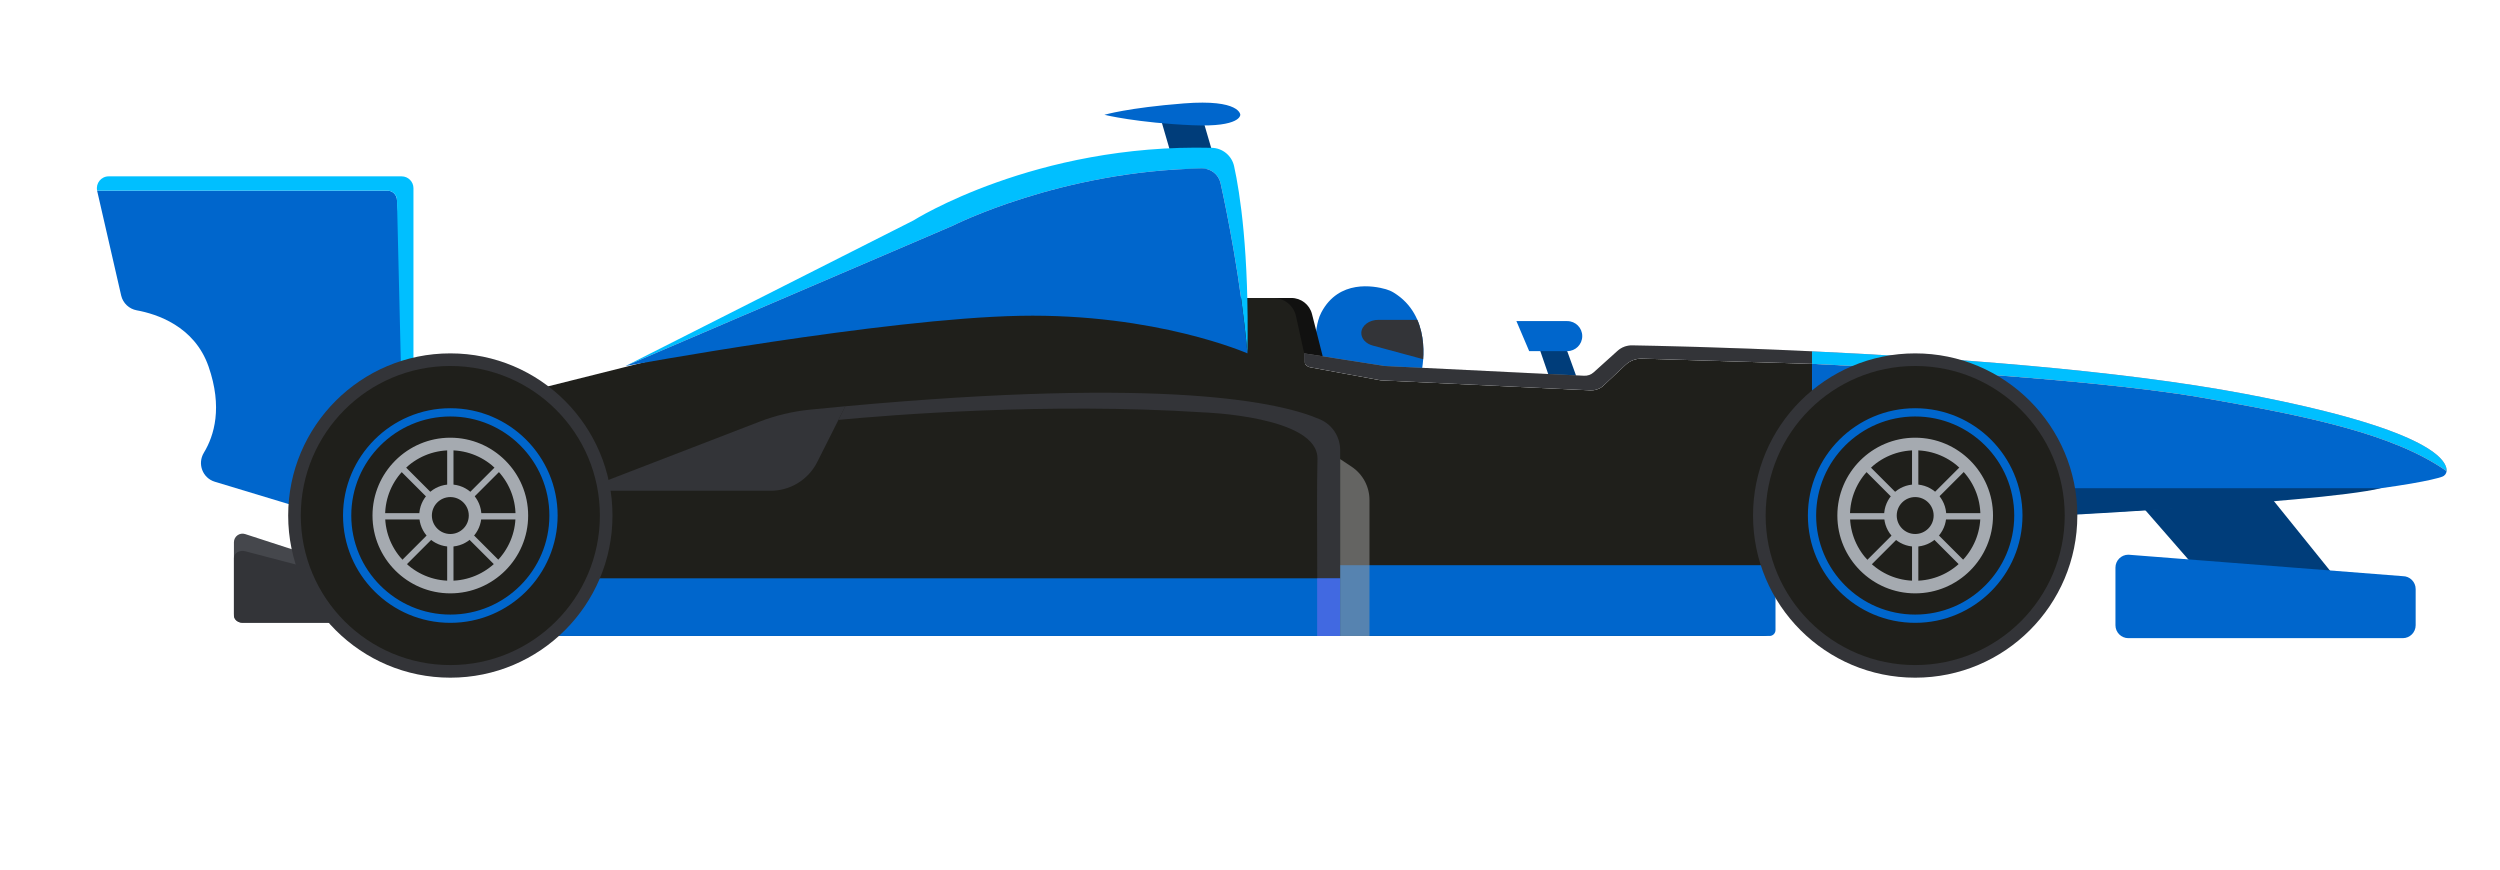
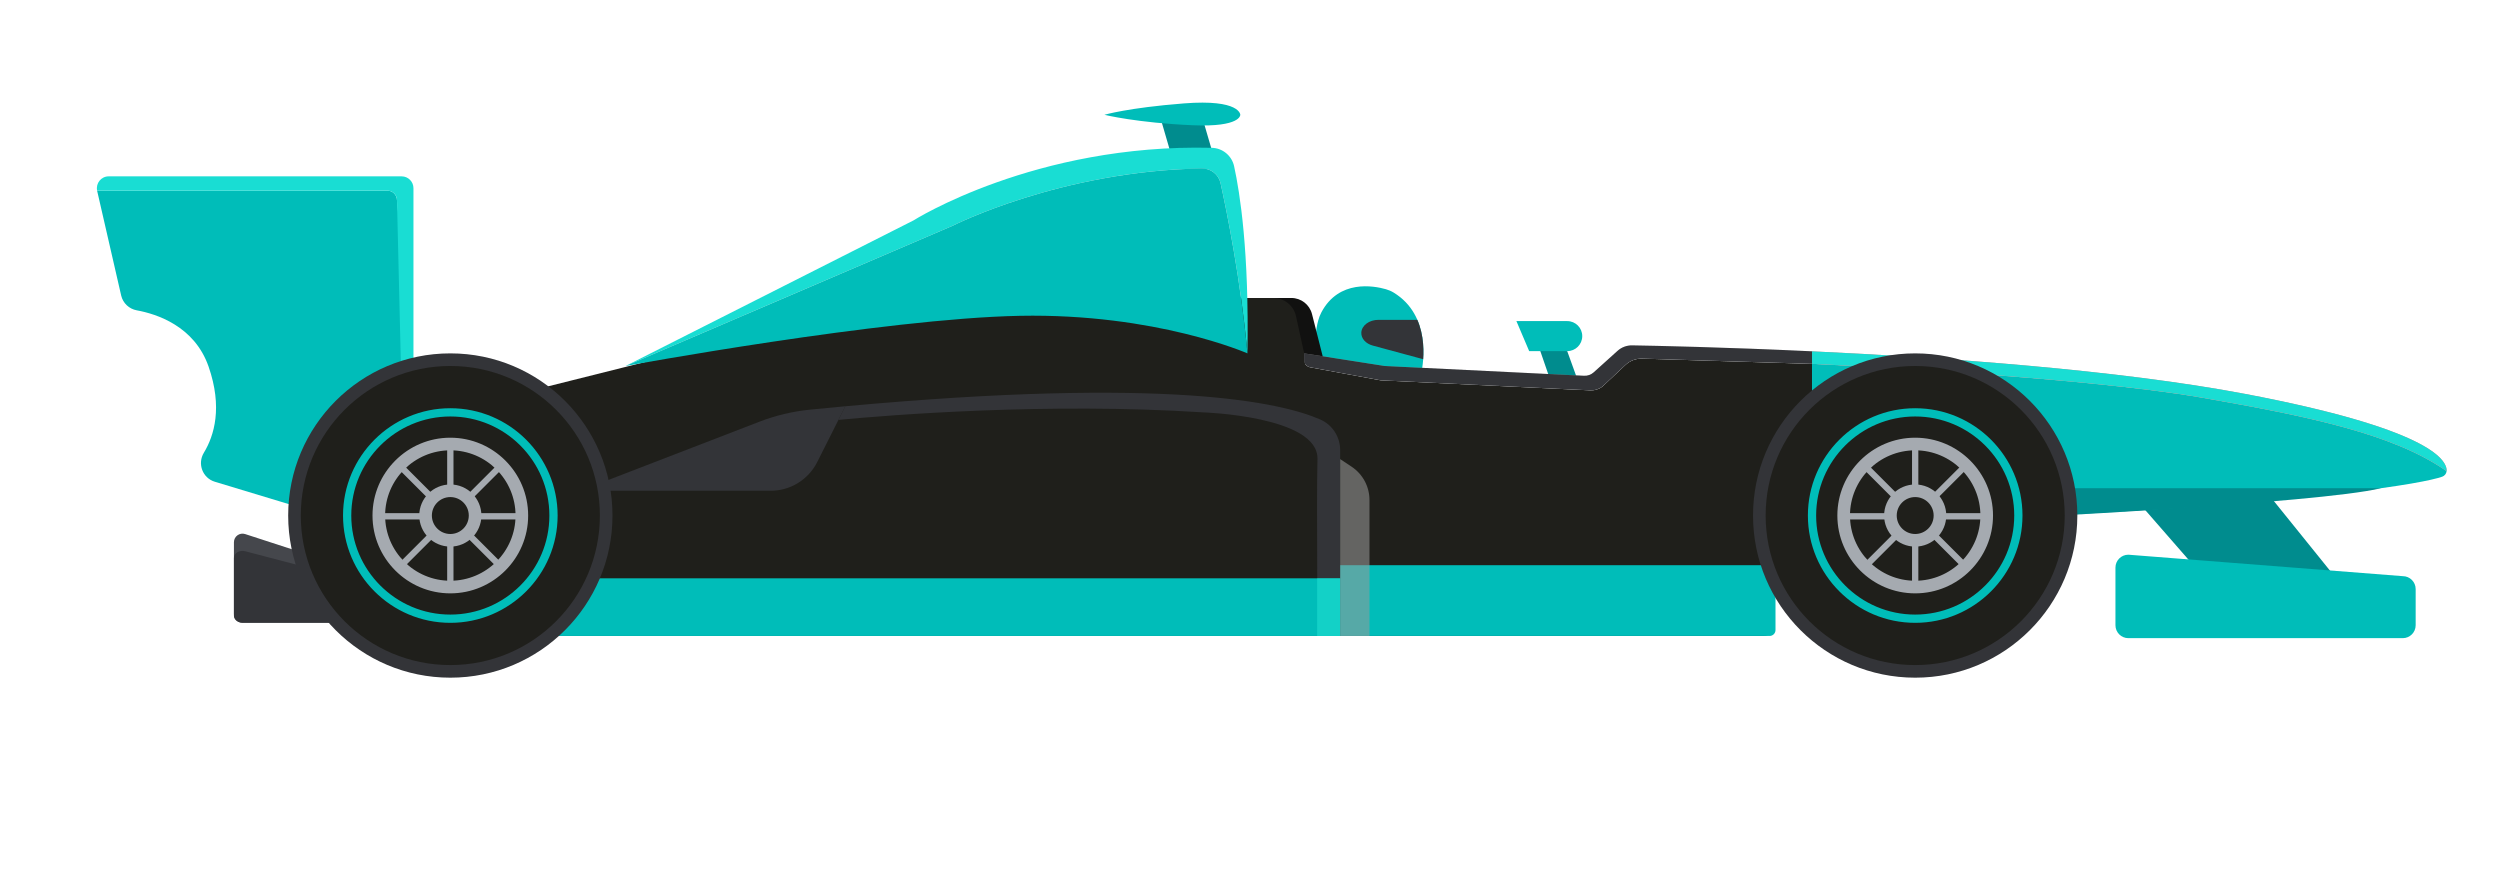
<svg xmlns="http://www.w3.org/2000/svg" xmlns:xlink="http://www.w3.org/1999/xlink" version="1.1" x="0px" y="0px" viewBox="-350 50 1150 400" style="enable-background:new 0 0 500 500;" xml:space="preserve">
  <g id="OBJECTS" transform="translate(250, 290) scale(2.5, 2.5) translate(-250, -290)">
    <g>
      <g>
        <g>
          <g>
-             <path style="fill:#0066cc;" d="M86.076,263.975l-3.032-33.123c0-0.984-0.798-1.782-1.782-1.782H27.872       c0.005,0.024,0.003,0.047,0.009,0.07l4.422,19.268c0.338,1.388,1.459,2.436,2.864,2.693       c3.639,0.665,10.618,2.897,13.208,10.341c2.61,7.502,1.047,12.709-0.863,15.859c-1.228,2.025-0.25,4.654,2.017,5.34       l18.609,5.632h17.938v-26.19V263.975z" />
-             <path style="fill:#00bfff;" d="M83.045,230.852l0.815,34.221l2.216-2.99v-9.686v-23.771c0-1.203-0.975-2.178-2.177-2.178       H29.997c-1.387,0-2.406,1.277-2.125,2.622h53.391C82.247,229.07,83.045,229.868,83.045,230.852z" />
+             <path style="fill:#00BDB9;" d="M86.076,263.975l-3.032-33.123c0-0.984-0.798-1.782-1.782-1.782H27.872       c0.005,0.024,0.003,0.047,0.009,0.07l4.422,19.268c0.338,1.388,1.459,2.436,2.864,2.693       c3.639,0.665,10.618,2.897,13.208,10.341c2.61,7.502,1.047,12.709-0.863,15.859c-1.228,2.025-0.25,4.654,2.017,5.34       l18.609,5.632h17.938v-26.19V263.975z" />
+             <path style="fill:#19DDD3;" d="M83.045,230.852l0.815,34.221l2.216-2.99v-9.686v-23.771c0-1.203-0.975-2.178-2.177-2.178       H29.997c-1.387,0-2.406,1.277-2.125,2.622h53.391C82.247,229.07,83.045,229.868,83.045,230.852z" />
          </g>
          <path style="fill:#45474C;" d="M67.167,296.19l-12.055-3.921c-1.022-0.332-2.07,0.429-2.07,1.504v13.232      c0,0.873,0.708,1.581,1.581,1.581h17.649L67.167,296.19z" />
          <path style="fill:#333438;" d="M67.167,298.589l-12.055-3.162c-1.022-0.268-2.07,0.346-2.07,1.213v10.67      c0,0.704,0.708,1.275,1.581,1.275h17.649L67.167,298.589z" />
          <g>
            <g>
              <defs>
                <path id="SVGID_1_" d="M271.505,262.724c0.427-1.996,1.82-10.674-5.067-14.886c-0.444-0.271-0.925-0.477-1.425-0.62         c-2.239-0.639-8.657-1.83-11.882,4.263c-0.25,0.472-0.439,0.974-0.579,1.49c-0.432,1.593-1.086,5.13,0.587,7.935         c0.075,0.125,0.207,0.206,0.352,0.223l17.501,1.965C271.232,263.12,271.454,262.961,271.505,262.724z" />
              </defs>
-               <use xlink:href="#SVGID_1_" style="overflow:visible;fill:#0066cc;" />
+               <use xlink:href="#SVGID_1_" style="overflow:visible;fill:#00BDB9;" />
              <clipPath id="SVGID_00000021812195514767322840000006118784645287618218_">
                <use xlink:href="#SVGID_1_" style="overflow:visible;" />
              </clipPath>
              <g style="clip-path:url(#SVGID_00000021812195514767322840000006118784645287618218_);">
                <path style="fill:#333438;" d="M272.25,252.838c-0.092,0.047-8.616,0.013-8.616,0.013c-1.691-0.007-3.083,1.026-3.152,2.336         l0,0c-0.057,1.089,0.827,2.075,2.163,2.414l11.078,2.996L272.25,252.838z" />
              </g>
            </g>
          </g>
          <path style="fill:#111110;" d="M243.86,248.827h3.745c1.796,0,3.362,1.219,3.803,2.959l2.322,9.161h-5.119L243.86,248.827z" />
          <path style="fill:#1F1F1B;" d="M309.093,261.138l-4.226,3.961c-0.632,0.506-1.427,0.763-2.236,0.725l-38.585-1.845      l-12.977-2.401c-0.638-0.118-1.1-0.674-1.1-1.323v-1.233l-1.51-6.858c-0.429-1.948-2.155-3.336-4.15-3.336h-7.106h-61.499      l-69.541,17.434l-0.142,44.756h5.824h8.531h214.146c1.006,0,1.821-0.815,1.821-1.821v-23.23l7.066,0.442v-25.46l-31.261-0.964      C311.017,259.949,309.919,260.364,309.093,261.138z" />
          <path style="fill:#1F1F1B;" d="M255.04,311.017l-0.645-36.044c0,0-14.11-12.392-71.285-6.22l-25.101,2.303l-45.174,14.768      v25.193H255.04z" />
          <g>
-             <polygon style="fill:#003d7a;" points="293.136,257.786 295.606,264.961 300.664,264.961 298.37,258.61       " />
-             <path style="fill:#0066cc;" d="M289.019,253.081l2.352,5.528h6.999c1.527,0,2.764-1.237,2.764-2.764l0,0       c0-1.527-1.238-2.764-2.764-2.764H289.019z" />
+             <polygon style="fill:#008C8E;" points="293.136,257.786 295.606,264.961 300.664,264.961 298.37,258.61       " />
+             <path style="fill:#00BDB9;" d="M289.019,253.081l2.352,5.528h6.999c1.527,0,2.764-1.237,2.764-2.764l0,0       c0-1.527-1.238-2.764-2.764-2.764H289.019z" />
          </g>
          <g>
-             <polygon style="fill:#003d7a;" points="403.147,286.046 414.49,299.049 439.824,300.37 426.862,284.3       " />
-             <path style="fill:#0066cc;" d="M452.105,300.013l-50.485-3.948c-1.313,0-2.377,1.064-2.377,2.377v10.603       c0,1.313,1.064,2.377,2.377,2.377h50.485c1.313,0,2.377-1.064,2.377-2.377v-6.655       C454.482,301.078,453.417,300.013,452.105,300.013z" />
+             <polygon style="fill:#008C8E;" points="403.147,286.046 414.49,299.049 439.824,300.37 426.862,284.3       " />
+             <path style="fill:#00BDB9;" d="M452.105,300.013l-50.485-3.948c-1.313,0-2.377,1.064-2.377,2.377v10.603       c0,1.313,1.064,2.377,2.377,2.377h50.485c1.313,0,2.377-1.064,2.377-2.377v-6.655       C454.482,301.078,453.417,300.013,452.105,300.013z" />
          </g>
-           <rect x="109.627" y="300.41" style="fill:#0066cc;" width="146.966" height="10.607" />
-           <path style="fill:#0066cc;" d="M335.604,311.017h-79.011V298h80.099v11.929C336.692,310.53,336.205,311.017,335.604,311.017z" />
+           <rect x="109.627" y="300.41" style="fill:#00BDB9;" width="146.966" height="10.607" />
+           <path style="fill:#00BDB9;" d="M335.604,311.017h-79.011V298h80.099v11.929C336.692,310.53,336.205,311.017,335.604,311.017z" />
          <g>
-             <path style="fill:#0066cc;" d="M343.41,260.947v25.46l41.449,2.591c52.752-2.798,70.962-6.047,74.503-7.283       c0.45-0.157,0.775-0.565,0.811-1.035c-9.806-6.872-25.362-10.066-44.907-13.498       C392.575,263.199,343.41,260.947,343.41,260.947z" />
+             <path style="fill:#00BDB9;" d="M343.41,260.947v25.46l41.449,2.591c52.752-2.798,70.962-6.047,74.503-7.283       c0.45-0.157,0.775-0.565,0.811-1.035c-9.806-6.872-25.362-10.066-44.907-13.498       C392.575,263.199,343.41,260.947,343.41,260.947z" />
            <path style="opacity:0.52;fill:#F51317;" d="M423.137,266.482c-23.374-4.439-55.48-6.702-79.727-7.841v2.307       c0,0,49.165,2.252,71.857,6.236c19.545,3.432,35.1,6.626,44.907,13.498c0.002-0.031,0.015-0.06,0.015-0.091       C460.171,278.443,456.503,272.818,423.137,266.482z" />
-             <path style="fill:#00bfff;" d="M423.137,266.482c-23.374-4.439-55.48-6.702-79.727-7.841v2.307c0,0,49.165,2.252,71.857,6.236       c19.545,3.432,35.1,6.626,44.907,13.498c0.002-0.031,0.015-0.06,0.015-0.091C460.171,278.443,456.503,272.818,423.137,266.482       z" />
+             <path style="fill:#19DDD3;" d="M423.137,266.482c-23.374-4.439-55.48-6.702-79.727-7.841v2.307c0,0,49.165,2.252,71.857,6.236       c19.545,3.432,35.1,6.626,44.907,13.498c0.002-0.031,0.015-0.06,0.015-0.091C460.171,278.443,456.503,272.818,423.137,266.482       z" />
          </g>
          <path style="opacity:0.52;fill:#C9C9C9;" d="M310.315,257.549c-0.994-0.017-1.953,0.344-2.691,1.01l-4.382,3.95      c-0.485,0.437-1.122,0.664-1.774,0.632l-36.686-1.799l-14.812-2.32v1.233c0,0.648,0.463,1.205,1.1,1.323l12.977,2.401      l38.585,1.845c0.809,0.039,1.604-0.219,2.236-0.725l4.226-3.961c0.826-0.774,1.924-1.189,3.055-1.154l31.261,0.964v-2.307      C327.247,257.881,314.573,257.621,310.315,257.549z" />
          <path style="fill:#333438;" d="M310.315,257.549c-0.994-0.017-1.953,0.344-2.691,1.01l-4.382,3.95      c-0.485,0.437-1.122,0.664-1.774,0.632l-36.686-1.799l-14.812-2.32v1.233c0,0.648,0.463,1.205,1.1,1.323l12.977,2.401      l38.585,1.845c0.809,0.039,1.604-0.219,2.236-0.725l4.226-3.961c0.826-0.774,1.924-1.189,3.055-1.154l31.261,0.964v-2.307      C327.247,257.881,314.573,257.621,310.315,257.549z" />
          <g>
            <path style="fill:#333438;" d="M256.593,276.839c0-2.431-1.411-4.657-3.635-5.637c-7.254-3.198-28.314-7.883-87.424-2.448       l-1.261,2.506c9.614-0.913,38.397-3.226,67.066-1.387c0,0,21.251,0.673,21.076,8.576c-0.113,5.083-0.081,10.893-0.043,21.961       h4.222V276.839z" />
            <path style="fill:#333438;" d="M164.993,268.803c-1.944,0.18-3.927,0.371-5.954,0.573c-3.192,0.319-6.332,1.069-9.324,2.224       l-12.255,4.727l-16.354,6.308l-4.316,1.665h35.005c3.627,0,6.945-2.044,8.576-5.285l3.903-7.756l1.261-2.506       C165.352,268.77,165.175,268.786,164.993,268.803z" />
          </g>
-           <path style="fill:#003d7a;" d="M448.136,283.827h-77.954l7.495,5.61C377.676,289.436,436.545,286.632,448.136,283.827z" />
-           <rect x="252.355" y="300.41" style="fill:#4169e1;" width="4.238" height="10.607" />
-           <polygon style="fill:#003d7a;" points="223.477,215.536 226.227,224.988 233.96,224.988 231.199,215.536      " />
-           <path style="fill:#0066cc;" d="M238.215,215.124c0,0,0-2.914-10.375-2.098c-10.375,0.816-14.63,2.098-14.63,2.098      s6.07,1.489,16.262,1.923C238.354,217.425,238.215,215.124,238.215,215.124z" />
+           <path style="fill:#008C8E;" d="M448.136,283.827h-77.954l7.495,5.61C377.676,289.436,436.545,286.632,448.136,283.827z" />
+           <rect x="252.355" y="300.41" style="fill:#13D1C7;" width="4.238" height="10.607" />
+           <polygon style="fill:#008C8E;" points="223.477,215.536 226.227,224.988 233.96,224.988 231.199,215.536      " />
+           <path style="fill:#00BDB9;" d="M238.215,215.124c0,0,0-2.914-10.375-2.098c-10.375,0.816-14.63,2.098-14.63,2.098      s6.07,1.489,16.262,1.923C238.354,217.425,238.215,215.124,238.215,215.124z" />
          <g>
-             <path style="fill:#00bfff;" d="M237.075,224.58c-0.425-1.935-2.117-3.332-4.098-3.382       c-32.532-0.813-54.912,13.368-54.912,13.368l-52.954,26.775l60.17-25.799c0,0,19.876-10.115,45.863-10.546       c1.643-0.027,3.084,1.102,3.438,2.706c1.177,5.33,3.72,17.824,4.947,31.319C239.855,240.358,238.16,229.516,237.075,224.58z" />
+             <path style="fill:#19DDD3;" d="M237.075,224.58c-0.425-1.935-2.117-3.332-4.098-3.382       c-32.532-0.813-54.912,13.368-54.912,13.368l-52.954,26.775l60.17-25.799c0,0,19.876-10.115,45.863-10.546       c1.643-0.027,3.084,1.102,3.438,2.706c1.177,5.33,3.72,17.824,4.947,31.319C239.855,240.358,238.16,229.516,237.075,224.58z" />
          </g>
-           <path style="fill:#0066cc;" d="M231.144,224.996c-25.987,0.431-45.863,10.546-45.863,10.546l-60.17,25.799      c0,0,47.517-8.759,72.575-9.232c25.059-0.473,41.843,6.912,41.843,6.912c-1.226-13.495-3.77-25.989-4.947-31.319      C234.228,226.098,232.787,224.969,231.144,224.996z" />
+           <path style="fill:#00BDB9;" d="M231.144,224.996c-25.987,0.431-45.863,10.546-45.863,10.546l-60.17,25.799      c0,0,47.517-8.759,72.575-9.232c25.059-0.473,41.843,6.912,41.843,6.912c-1.226-13.495-3.77-25.989-4.947-31.319      C234.228,226.098,232.787,224.969,231.144,224.996z" />
          <path style="opacity:0.56;fill:#999999;" d="M256.593,278.478l2.098,1.39c2.056,1.362,3.293,3.664,3.293,6.131v25.019h-5.391      V278.478z" />
        </g>
        <g>
          <circle style="fill:#333438;" cx="92.861" cy="288.857" r="29.836" />
          <circle style="fill:#1F1F1B;" cx="92.861" cy="288.857" r="27.516" />
-           <path style="fill:#0066cc;" d="M92.861,308.601c-10.887,0-19.744-8.857-19.744-19.744c0-10.886,8.857-19.743,19.744-19.743      c10.886,0,19.743,8.857,19.743,19.743C112.604,299.744,103.747,308.601,92.861,308.601z M92.861,270.632      c-10.05,0-18.226,8.176-18.226,18.225c0,10.05,8.176,18.226,18.226,18.226c10.049,0,18.225-8.176,18.225-18.226      C111.086,278.808,102.91,270.632,92.861,270.632z" />
+           <path style="fill:#00BDB9;" d="M92.861,308.601c-10.887,0-19.744-8.857-19.744-19.744c0-10.886,8.857-19.743,19.744-19.743      c10.886,0,19.743,8.857,19.743,19.743C112.604,299.744,103.747,308.601,92.861,308.601z M92.861,270.632      c-10.05,0-18.226,8.176-18.226,18.225c0,10.05,8.176,18.226,18.226,18.226c10.049,0,18.225-8.176,18.225-18.226      C111.086,278.808,102.91,270.632,92.861,270.632z" />
          <g>
            <path style="fill:#A5AAB0;" d="M92.861,303.178c-7.897,0-14.321-6.424-14.321-14.321c0-7.896,6.424-14.32,14.321-14.32       c7.896,0,14.32,6.424,14.32,14.32C107.181,296.754,100.757,303.178,92.861,303.178z M92.861,276.858       c-6.617,0-12,5.382-12,11.999c0,6.617,5.383,12,12,12c6.617,0,11.999-5.383,11.999-12       C104.86,282.24,99.478,276.858,92.861,276.858z" />
            <path style="fill:#A5AAB0;" d="M92.861,294.576c-3.153,0-5.718-2.565-5.718-5.718c0-3.152,2.565-5.717,5.718-5.717       c3.152,0,5.717,2.565,5.717,5.717C98.579,292.01,96.013,294.576,92.861,294.576z M92.861,285.461       c-1.873,0-3.397,1.523-3.397,3.396s1.524,3.398,3.397,3.398c1.873,0,3.396-1.524,3.396-3.398S94.734,285.461,92.861,285.461z" />
            <g>
              <rect x="92.281" y="275.697" style="fill:#A5AAB0;" width="1.16" height="8.603" />
              <rect x="92.281" y="293.699" style="fill:#A5AAB0;" width="1.16" height="8.603" />
            </g>
            <g>
              <rect x="85.916" y="278.333" transform="matrix(0.7071 -0.7071 0.7071 0.7071 -174.5175 143.9418)" style="fill:#A5AAB0;" width="1.16" height="8.603" />
              <rect x="98.645" y="291.063" transform="matrix(0.707 -0.7072 0.7072 0.707 -179.8039 156.698)" style="fill:#A5AAB0;" width="1.16" height="8.602" />
            </g>
            <g>
              <rect x="79.559" y="288.419" style="fill:#A5AAB0;" width="8.602" height="1.161" />
              <rect x="97.56" y="288.419" style="fill:#A5AAB0;" width="8.603" height="1.161" />
            </g>
            <g>
              <rect x="82.195" y="294.784" transform="matrix(0.7071 -0.7071 0.7071 0.7071 -183.5201 147.6732)" style="fill:#A5AAB0;" width="8.602" height="1.16" />
              <rect x="94.924" y="282.054" transform="matrix(0.7071 -0.7071 0.7071 0.7071 -170.7826 152.928)" style="fill:#A5AAB0;" width="8.603" height="1.16" />
            </g>
          </g>
        </g>
        <g>
          <circle style="fill:#333438;" cx="362.394" cy="288.857" r="29.836" />
          <circle style="fill:#1F1F1B;" cx="362.394" cy="288.857" r="27.516" />
-           <path style="fill:#0066cc;" d="M362.394,308.601c-10.886,0-19.743-8.857-19.743-19.744c0-10.886,8.857-19.743,19.743-19.743      c10.887,0,19.744,8.857,19.744,19.743C382.138,299.744,373.281,308.601,362.394,308.601z M362.394,270.632      c-10.049,0-18.225,8.176-18.225,18.225c0,10.05,8.176,18.226,18.225,18.226c10.05,0,18.226-8.176,18.226-18.226      C380.62,278.808,372.444,270.632,362.394,270.632z" />
+           <path style="fill:#00BDB9;" d="M362.394,308.601c-10.886,0-19.743-8.857-19.743-19.744c0-10.886,8.857-19.743,19.743-19.743      c10.887,0,19.744,8.857,19.744,19.743C382.138,299.744,373.281,308.601,362.394,308.601z M362.394,270.632      c-10.049,0-18.225,8.176-18.225,18.225c0,10.05,8.176,18.226,18.225,18.226c10.05,0,18.226-8.176,18.226-18.226      C380.62,278.808,372.444,270.632,362.394,270.632z" />
          <g>
            <path style="fill:#A5AAB0;" d="M362.394,303.178c-7.896,0-14.32-6.424-14.32-14.321c0-7.896,6.424-14.32,14.32-14.32       c7.897,0,14.321,6.424,14.321,14.32C376.715,296.754,370.291,303.178,362.394,303.178z M362.394,276.858       c-6.617,0-11.999,5.382-11.999,11.999c0,6.617,5.382,12,11.999,12c6.617,0,12-5.383,12-12       C374.394,282.24,369.011,276.858,362.394,276.858z" />
            <path style="fill:#A5AAB0;" d="M362.394,294.576c-3.152,0-5.717-2.565-5.717-5.718c0-3.152,2.565-5.717,5.717-5.717       c3.153,0,5.718,2.565,5.718,5.717C368.112,292.01,365.547,294.576,362.394,294.576z M362.394,285.461       c-1.873,0-3.396,1.523-3.396,3.396s1.523,3.398,3.396,3.398c1.873,0,3.397-1.524,3.397-3.398S364.267,285.461,362.394,285.461       z" />
            <g>
              <rect x="361.814" y="275.697" style="fill:#A5AAB0;" width="1.16" height="8.603" />
              <rect x="361.814" y="293.699" style="fill:#A5AAB0;" width="1.16" height="8.603" />
            </g>
            <g>
              <rect x="355.45" y="278.333" transform="matrix(0.7071 -0.7071 0.7071 0.7071 -95.574 334.5331)" style="fill:#A5AAB0;" width="1.16" height="8.603" />
              <rect x="368.179" y="291.063" transform="matrix(0.707 -0.7072 0.7072 0.707 -100.8421 347.3044)" style="fill:#A5AAB0;" width="1.16" height="8.602" />
            </g>
            <g>
              <rect x="349.092" y="288.419" style="fill:#A5AAB0;" width="8.603" height="1.161" />
              <rect x="367.094" y="288.419" style="fill:#A5AAB0;" width="8.602" height="1.161" />
            </g>
            <g>
              <rect x="351.729" y="294.784" transform="matrix(0.7071 -0.7071 0.7071 0.7071 -104.5723 338.2894)" style="fill:#A5AAB0;" width="8.602" height="1.16" />
              <rect x="364.457" y="282.054" transform="matrix(0.7071 -0.7071 0.7071 0.7071 -91.8496 343.5056)" style="fill:#A5AAB0;" width="8.603" height="1.16" />
            </g>
          </g>
        </g>
      </g>
    </g>
  </g>
</svg>
